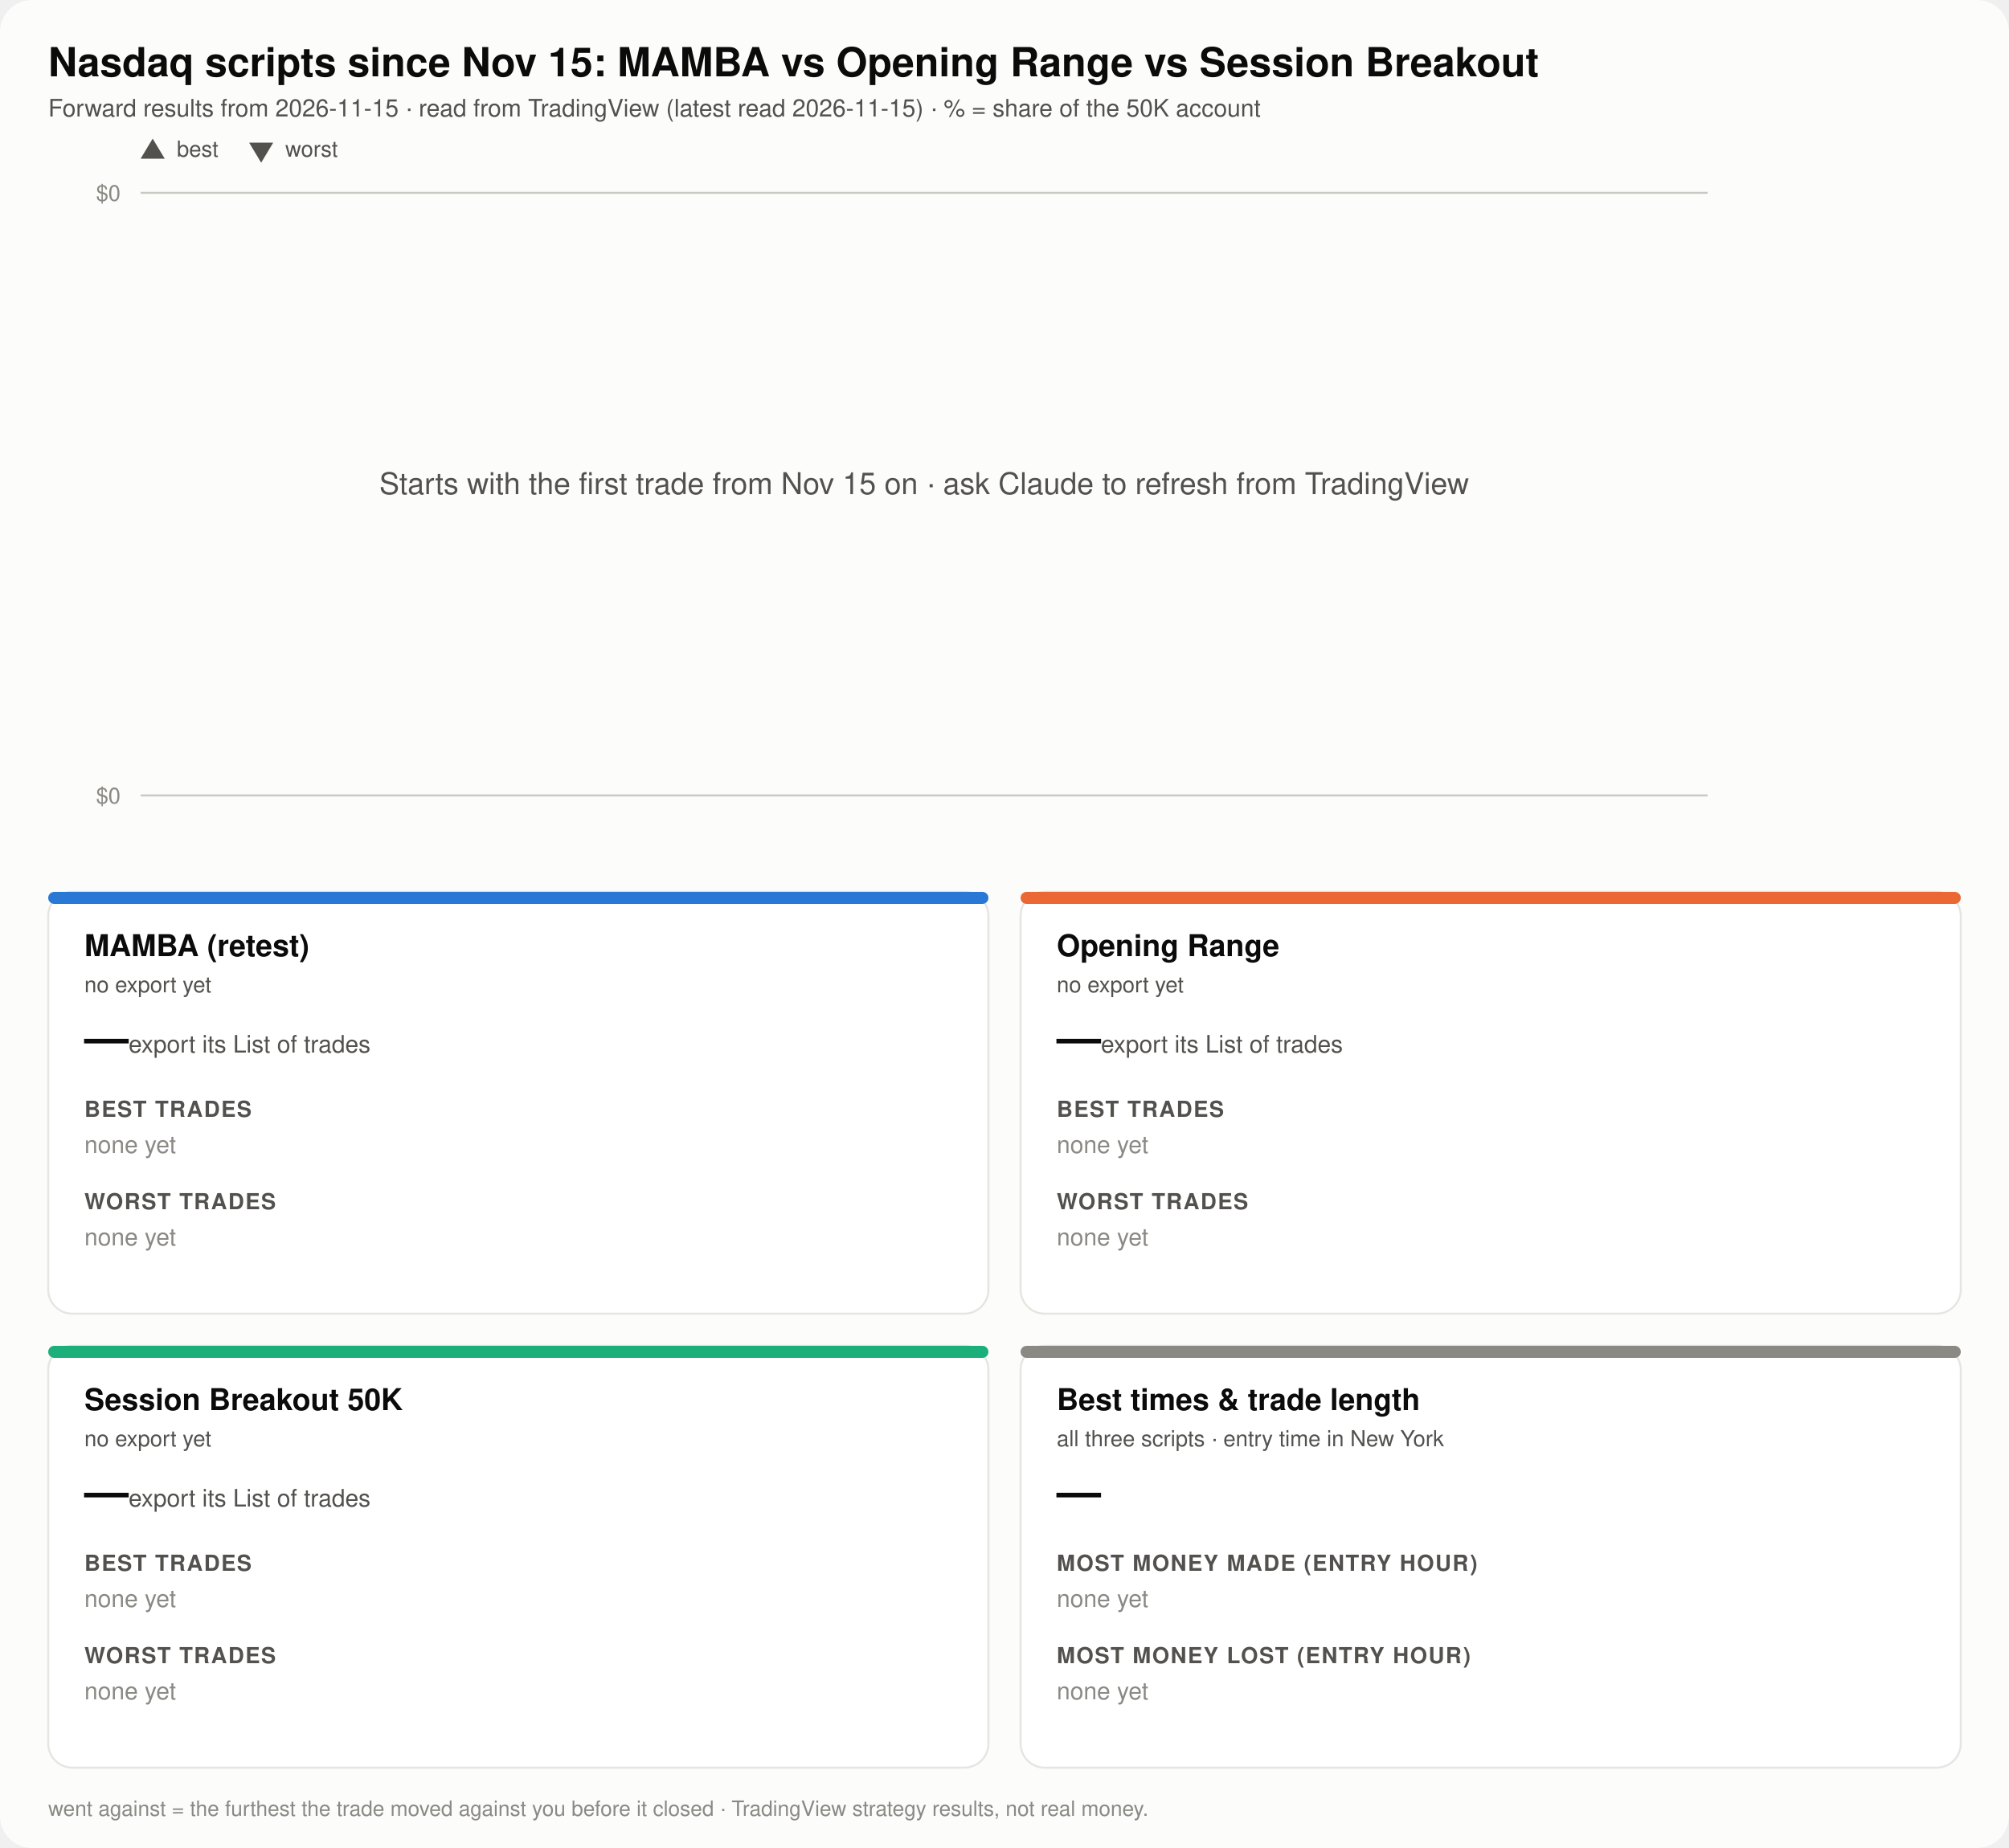
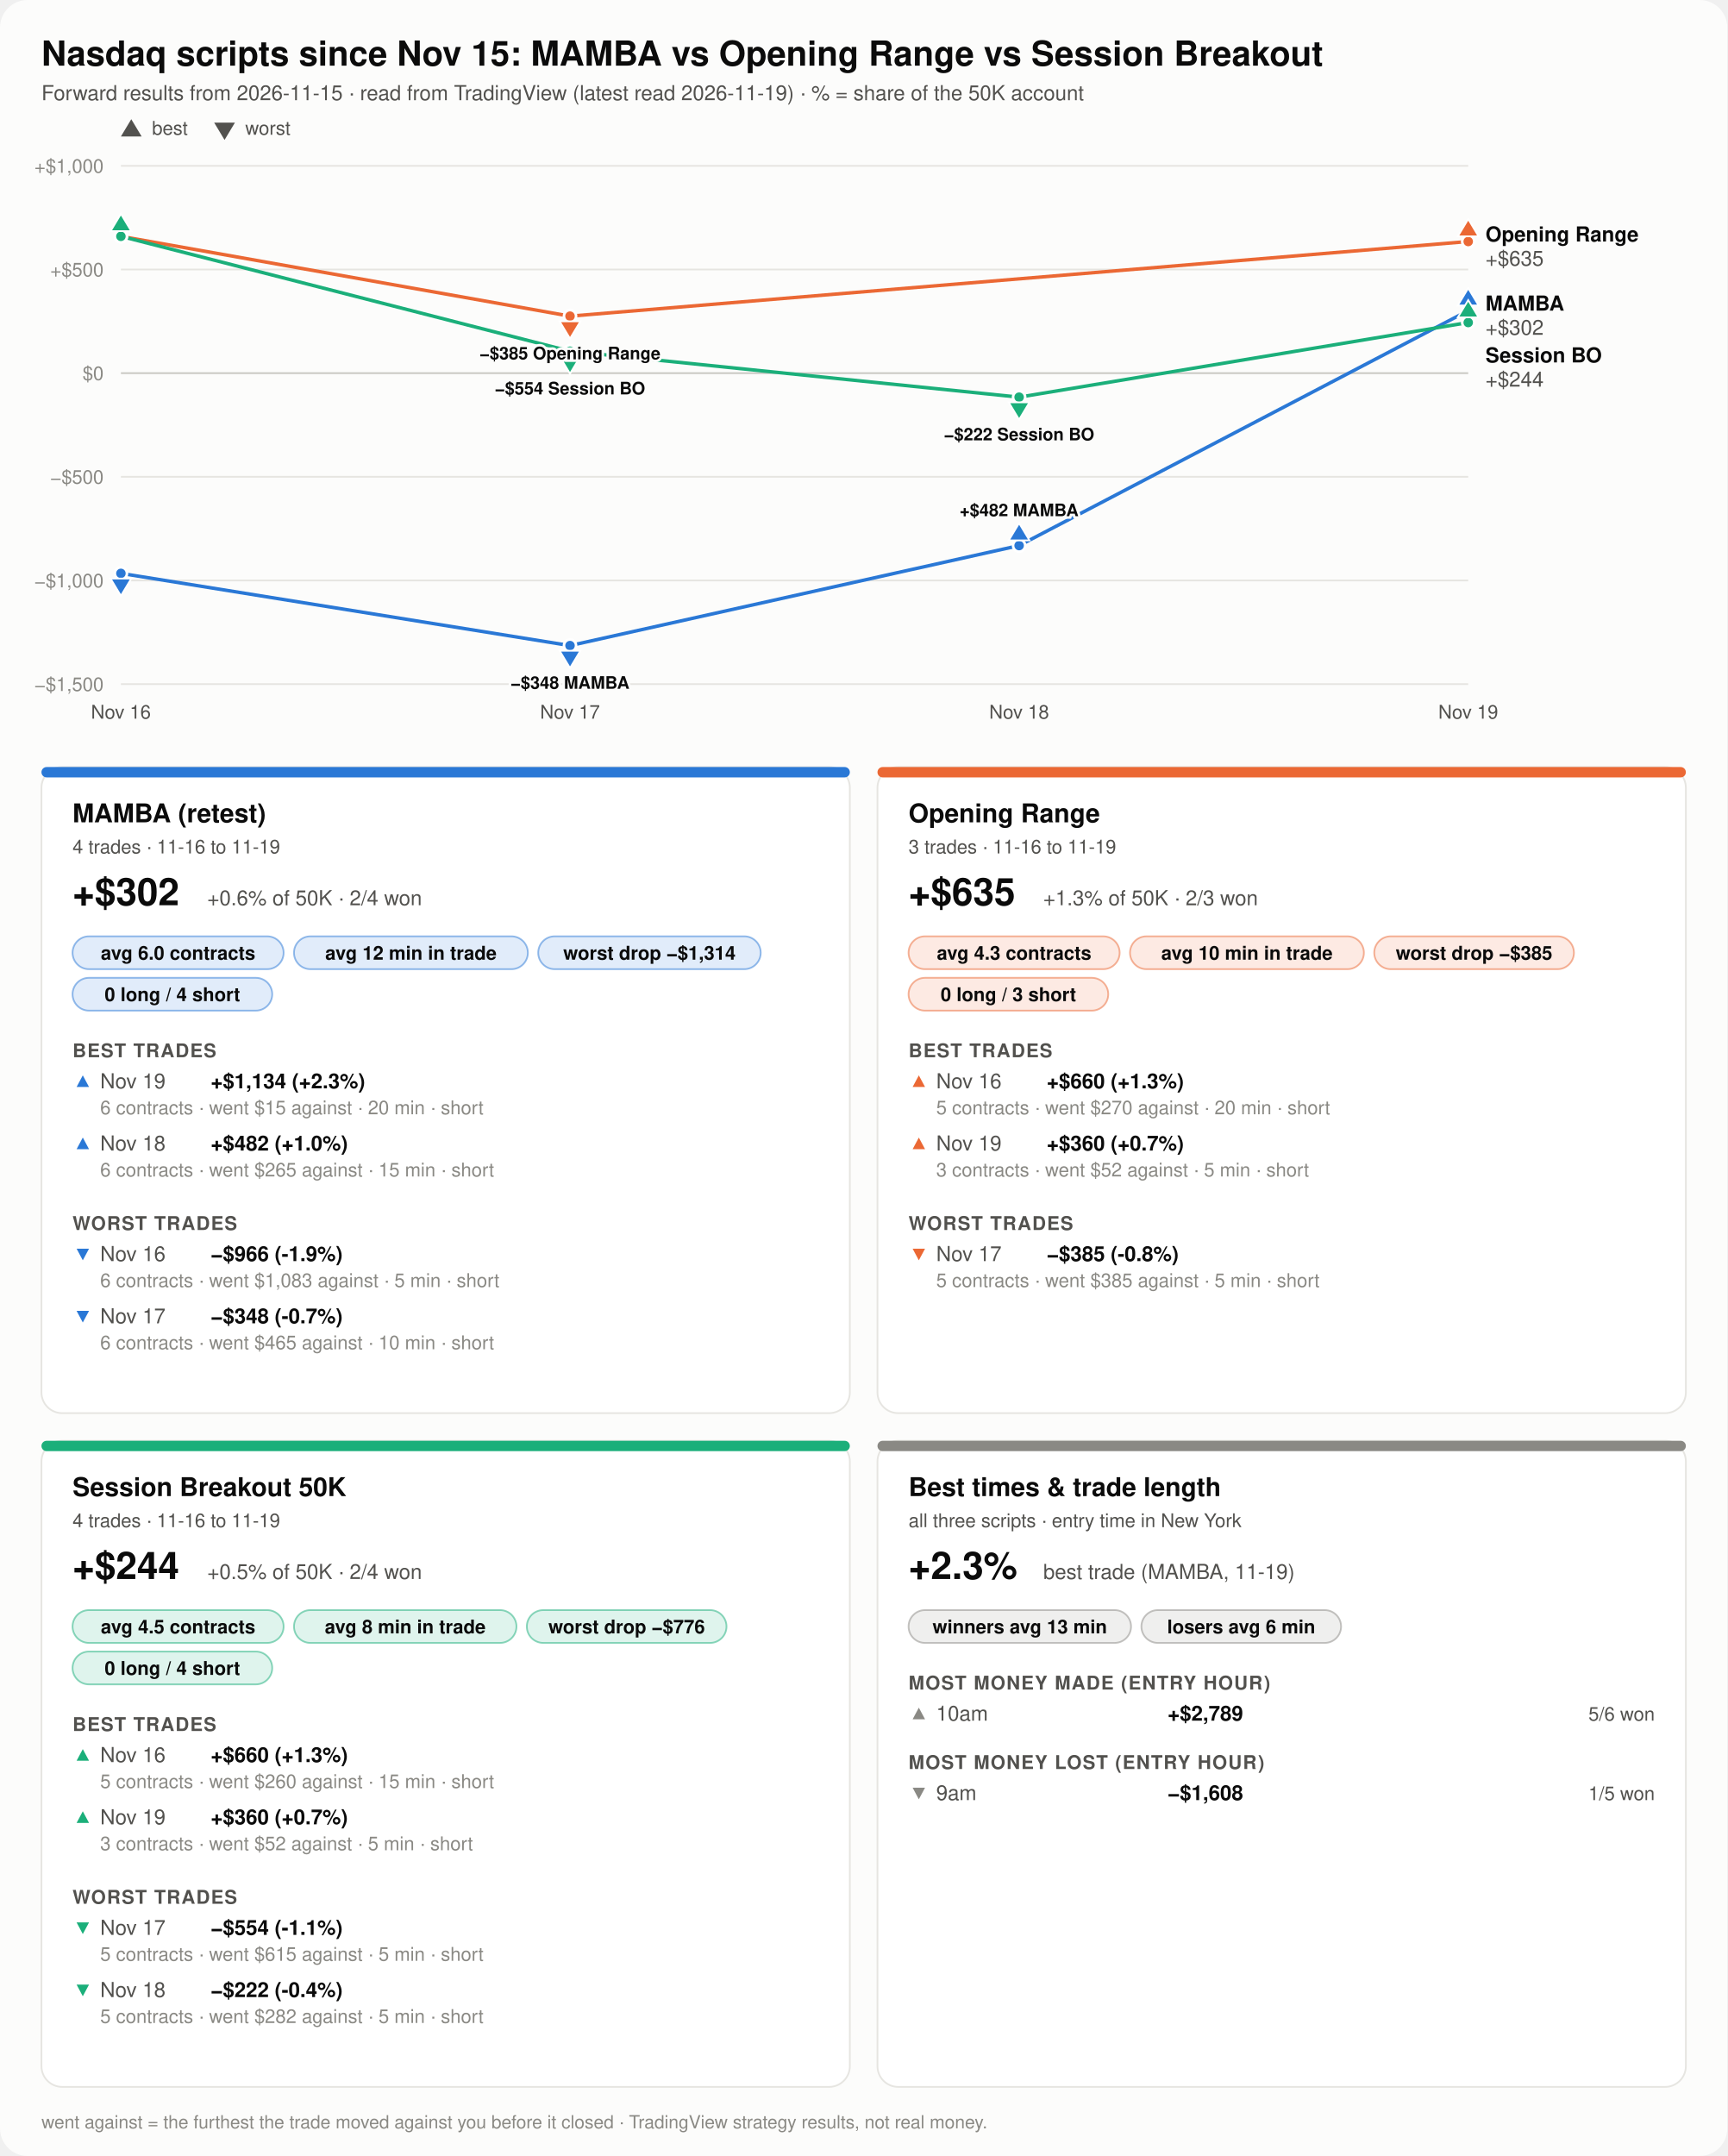
- <svg xmlns="http://www.w3.org/2000/svg" width="1000" height="920" viewBox="0 0 1000 920" font-family="-apple-system, Segoe UI, Helvetica, Arial, sans-serif">
-   <rect width="1000" height="920" rx="16" fill="#fcfcfb" />
+ <svg xmlns="http://www.w3.org/2000/svg" width="1000" height="1248" viewBox="0 0 1000 1248" font-family="-apple-system, Segoe UI, Helvetica, Arial, sans-serif">
+   <rect width="1000" height="1248" rx="16" fill="#fcfcfb" />
  <text x="24" y="38" font-size="20" font-weight="700" fill="#0b0b0b">Nasdaq scripts since Nov 15: MAMBA vs Opening Range vs Session Breakout</text>
-   <text x="24" y="58" font-size="12" fill="#52514e">Forward results from 2026-11-15 · read from TradingView (latest read 2026-11-15) · % = share of the 50K account</text>
-   <line x1="70" x2="850" y1="396.0" y2="396.0" stroke="#c9c8c3" stroke-width="1" />
-   <text x="60" y="400.0" text-anchor="end" font-size="11" fill="#8a8984">$0</text>
-   <line x1="70" x2="850" y1="96.0" y2="96.0" stroke="#c9c8c3" stroke-width="1" />
-   <text x="60" y="100.0" text-anchor="end" font-size="11" fill="#8a8984">$0</text>
-   <line x1="70" x2="850" y1="-204.0" y2="-204.0" stroke="#c9c8c3" stroke-width="1" />
-   <text x="60" y="-200.0" text-anchor="end" font-size="11" fill="#8a8984">$0</text>
-   <line x1="70" x2="850" y1="-504.0" y2="-504.0" stroke="#c9c8c3" stroke-width="1" />
-   <text x="60" y="-500.0" text-anchor="end" font-size="11" fill="#8a8984">$0</text>
-   <line x1="70" x2="850" y1="-804.0" y2="-804.0" stroke="#c9c8c3" stroke-width="1" />
-   <text x="60" y="-800.0" text-anchor="end" font-size="11" fill="#8a8984">$0</text>
-   <line x1="70" x2="850" y1="-1104.0" y2="-1104.0" stroke="#c9c8c3" stroke-width="1" />
-   <text x="60" y="-1100.0" text-anchor="end" font-size="11" fill="#8a8984">$0</text>
-   <line x1="70" x2="850" y1="-1404.0" y2="-1404.0" stroke="#e6e5e1" stroke-width="1" />
-   <text x="60" y="-1400.0" text-anchor="end" font-size="11" fill="#8a8984">$0</text>
-   <text x="460.0" y="246.0" text-anchor="middle" font-size="15" fill="#52514e">Starts with the first trade from Nov 15 on · ask Claude to refresh from TradingView</text>
+   <text x="24" y="58" font-size="12" fill="#52514e">Forward results from 2026-11-15 · read from TradingView (latest read 2026-11-19) · % = share of the 50K account</text>
+   <line x1="70" x2="850" y1="396.0" y2="396.0" stroke="#e6e5e1" stroke-width="1" />
+   <text x="60" y="400.0" text-anchor="end" font-size="11" fill="#8a8984">−$1,500</text>
+   <line x1="70" x2="850" y1="336.0" y2="336.0" stroke="#e6e5e1" stroke-width="1" />
+   <text x="60" y="340.0" text-anchor="end" font-size="11" fill="#8a8984">−$1,000</text>
+   <line x1="70" x2="850" y1="276.0" y2="276.0" stroke="#e6e5e1" stroke-width="1" />
+   <text x="60" y="280.0" text-anchor="end" font-size="11" fill="#8a8984">−$500</text>
+   <line x1="70" x2="850" y1="216.0" y2="216.0" stroke="#c9c8c3" stroke-width="1" />
+   <text x="60" y="220.0" text-anchor="end" font-size="11" fill="#8a8984">$0</text>
+   <line x1="70" x2="850" y1="156.0" y2="156.0" stroke="#e6e5e1" stroke-width="1" />
+   <text x="60" y="160.0" text-anchor="end" font-size="11" fill="#8a8984">+$500</text>
+   <line x1="70" x2="850" y1="96.0" y2="96.0" stroke="#e6e5e1" stroke-width="1" />
+   <text x="60" y="100.0" text-anchor="end" font-size="11" fill="#8a8984">+$1,000</text>
+   <text x="70.0" y="416" text-anchor="middle" font-size="11" fill="#52514e">Nov 16</text>
+   <text x="330.0" y="416" text-anchor="middle" font-size="11" fill="#52514e">Nov 17</text>
+   <text x="590.0" y="416" text-anchor="middle" font-size="11" fill="#52514e">Nov 18</text>
+   <text x="850.0" y="416" text-anchor="middle" font-size="11" fill="#52514e">Nov 19</text>
+   <path d="M70.0,331.9 L330.0,373.7 L590.0,315.8 L850.0,179.8" fill="none" stroke="#2a78d6" stroke-width="2" stroke-linejoin="round" stroke-linecap="round" />
+   <path d="M70.0,136.8 L330.0,183.0 L850.0,139.8" fill="none" stroke="#eb6834" stroke-width="2" stroke-linejoin="round" stroke-linecap="round" />
+   <path d="M70.0,136.8 L330.0,203.3 L590.0,229.9 L850.0,186.7" fill="none" stroke="#1baf7a" stroke-width="2" stroke-linejoin="round" stroke-linecap="round" />
+   <circle cx="850.0" cy="139.8" r="3.5" fill="#eb6834" />
+   <text x="860" y="139.8" font-size="12" font-weight="700" fill="#0b0b0b">Opening Range</text>
+   <text x="860" y="153.8" font-size="12" fill="#52514e">+$635</text>
+   <circle cx="850.0" cy="179.8" r="3.5" fill="#2a78d6" />
+   <text x="860" y="179.8" font-size="12" font-weight="700" fill="#0b0b0b">MAMBA</text>
+   <text x="860" y="193.8" font-size="12" fill="#52514e">+$302</text>
+   <circle cx="850.0" cy="186.7" r="3.5" fill="#1baf7a" />
+   <text x="860" y="209.8" font-size="12" font-weight="700" fill="#0b0b0b">Session BO</text>
+   <text x="860" y="223.8" font-size="12" fill="#52514e">+$244</text>
+   <circle cx="850.0" cy="179.8" r="3.5" fill="#2a78d6" stroke="#fff" stroke-width="1.5" />
+   <polygon points="850.0,166.8 844.0,176.8 856.0,176.8" fill="#2a78d6" stroke="#fff" stroke-width="1" />
+   <circle cx="590.0" cy="315.8" r="3.5" fill="#2a78d6" stroke="#fff" stroke-width="1.5" />
+   <polygon points="590.0,302.8 584.0,312.8 596.0,312.8" fill="#2a78d6" stroke="#fff" stroke-width="1" />
+   <circle cx="70.0" cy="331.9" r="3.5" fill="#2a78d6" stroke="#fff" stroke-width="1.5" />
+   <polygon points="70.0,344.9 64.0,334.9 76.0,334.9" fill="#2a78d6" stroke="#fff" stroke-width="1" />
+   <circle cx="330.0" cy="373.7" r="3.5" fill="#2a78d6" stroke="#fff" stroke-width="1.5" />
+   <polygon points="330.0,386.7 324.0,376.7 336.0,376.7" fill="#2a78d6" stroke="#fff" stroke-width="1" />
+   <circle cx="70.0" cy="136.8" r="3.5" fill="#eb6834" stroke="#fff" stroke-width="1.5" />
+   <polygon points="70.0,123.8 64.0,133.8 76.0,133.8" fill="#eb6834" stroke="#fff" stroke-width="1" />
+   <circle cx="850.0" cy="139.8" r="3.5" fill="#eb6834" stroke="#fff" stroke-width="1.5" />
+   <polygon points="850.0,126.8 844.0,136.8 856.0,136.8" fill="#eb6834" stroke="#fff" stroke-width="1" />
+   <circle cx="330.0" cy="183.0" r="3.5" fill="#eb6834" stroke="#fff" stroke-width="1.5" />
+   <polygon points="330.0,196.0 324.0,186.0 336.0,186.0" fill="#eb6834" stroke="#fff" stroke-width="1" />
+   <circle cx="70.0" cy="136.8" r="3.5" fill="#1baf7a" stroke="#fff" stroke-width="1.5" />
+   <polygon points="70.0,123.8 64.0,133.8 76.0,133.8" fill="#1baf7a" stroke="#fff" stroke-width="1" />
+   <circle cx="850.0" cy="186.7" r="3.5" fill="#1baf7a" stroke="#fff" stroke-width="1.5" />
+   <polygon points="850.0,173.7 844.0,183.7 856.0,183.7" fill="#1baf7a" stroke="#fff" stroke-width="1" />
+   <circle cx="330.0" cy="203.3" r="3.5" fill="#1baf7a" stroke="#fff" stroke-width="1.5" />
+   <polygon points="330.0,216.3 324.0,206.3 336.0,206.3" fill="#1baf7a" stroke="#fff" stroke-width="1" />
+   <circle cx="590.0" cy="229.9" r="3.5" fill="#1baf7a" stroke="#fff" stroke-width="1.5" />
+   <polygon points="590.0,242.9 584.0,232.9 596.0,232.9" fill="#1baf7a" stroke="#fff" stroke-width="1" />
+   <text x="590.0" y="298.8" text-anchor="middle" font-size="10" font-weight="600" fill="#0b0b0b" stroke="#fcfcfb" stroke-width="3" paint-order="stroke">+$482 MAMBA</text>
+   <text x="330.0" y="398.7" text-anchor="middle" font-size="10" font-weight="600" fill="#0b0b0b" stroke="#fcfcfb" stroke-width="3" paint-order="stroke">−$348 MAMBA</text>
+   <text x="330.0" y="208.0" text-anchor="middle" font-size="10" font-weight="600" fill="#0b0b0b" stroke="#fcfcfb" stroke-width="3" paint-order="stroke">−$385 Opening Range</text>
+   <text x="330.0" y="228.3" text-anchor="middle" font-size="10" font-weight="600" fill="#0b0b0b" stroke="#fcfcfb" stroke-width="3" paint-order="stroke">−$554 Session BO</text>
+   <text x="590.0" y="254.9" text-anchor="middle" font-size="10" font-weight="600" fill="#0b0b0b" stroke="#fcfcfb" stroke-width="3" paint-order="stroke">−$222 Session BO</text>
  <polygon points="76,69 70,79 82,79" fill="#52514e" />
  <text x="88" y="78" font-size="11" fill="#52514e">best</text>
  <polygon points="130,81 124,71 136,71" fill="#52514e" />
  <text x="142" y="78" font-size="11" fill="#52514e">worst</text>
-   <rect x="24.0" y="444" width="468.0" height="210" rx="12" fill="#ffffff" stroke="#e6e5e1" />
+   <rect x="24.0" y="444" width="468.0" height="374" rx="12" fill="#ffffff" stroke="#e6e5e1" />
  <rect x="24.0" y="444" width="468.0" height="6" rx="3" fill="#2a78d6" />
  <text x="42.0" y="476" font-size="15" font-weight="700" fill="#0b0b0b">MAMBA (retest)</text>
-   <text x="42.0" y="494" font-size="11" fill="#52514e">no export yet</text>
-   <text x="42.0" y="524" font-size="22" font-weight="700" fill="#0b0b0b">—</text>
-   <text x="64.0" y="524" font-size="12" fill="#52514e">export its List of trades</text>
-   <text x="42.0" y="556" font-size="11" font-weight="700" fill="#52514e" letter-spacing="0.6">BEST TRADES</text>
-   <text x="42.0" y="574" font-size="12" fill="#8a8984">none yet</text>
-   <text x="42.0" y="602" font-size="11" font-weight="700" fill="#52514e" letter-spacing="0.6">WORST TRADES</text>
-   <text x="42.0" y="620" font-size="12" fill="#8a8984">none yet</text>
-   <rect x="508.0" y="444" width="468.0" height="210" rx="12" fill="#ffffff" stroke="#e6e5e1" />
+   <text x="42.0" y="494" font-size="11" fill="#52514e">4 trades · 11-16 to 11-19</text>
+   <text x="42.0" y="524" font-size="22" font-weight="700" fill="#0b0b0b">+$302</text>
+   <text x="120.0" y="524" font-size="12" fill="#52514e">+0.6% of 50K · 2/4 won</text>
+   <rect x="42.0" y="542" width="122.2" height="19" rx="9.5" fill="#2a78d6" fill-opacity="0.14" stroke="#2a78d6" stroke-opacity="0.5" />
+   <text x="103.1" y="555.5" text-anchor="middle" font-size="11" font-weight="600" fill="#0b0b0b">avg 6.0 contracts</text>
+   <rect x="170.2" y="542" width="135.4" height="19" rx="9.5" fill="#2a78d6" fill-opacity="0.14" stroke="#2a78d6" stroke-opacity="0.5" />
+   <text x="237.9" y="555.5" text-anchor="middle" font-size="11" font-weight="600" fill="#0b0b0b">avg 12 min in trade</text>
+   <rect x="311.6" y="542" width="128.8" height="19" rx="9.5" fill="#2a78d6" fill-opacity="0.14" stroke="#2a78d6" stroke-opacity="0.5" />
+   <text x="376.0" y="555.5" text-anchor="middle" font-size="11" font-weight="600" fill="#0b0b0b">worst drop −$1,314</text>
+   <rect x="42.0" y="566" width="115.6" height="19" rx="9.5" fill="#2a78d6" fill-opacity="0.14" stroke="#2a78d6" stroke-opacity="0.5" />
+   <text x="99.8" y="579.5" text-anchor="middle" font-size="11" font-weight="600" fill="#0b0b0b">0 long / 4 short</text>
+   <text x="42.0" y="612" font-size="11" font-weight="700" fill="#52514e" letter-spacing="0.6">BEST TRADES</text>
+   <text x="42.0" y="630" font-size="12" fill="#2a78d6">▲</text>
+   <text x="58.0" y="630" font-size="12" fill="#52514e">Nov 19</text>
+   <text x="122.0" y="630" font-size="12" font-weight="600" fill="#0b0b0b">+$1,134 (+2.3%)</text>
+   <text x="58.0" y="645" font-size="11" fill="#8a8984">6 contracts · went $15 against · 20 min · short</text>
+   <text x="42.0" y="666" font-size="12" fill="#2a78d6">▲</text>
+   <text x="58.0" y="666" font-size="12" fill="#52514e">Nov 18</text>
+   <text x="122.0" y="666" font-size="12" font-weight="600" fill="#0b0b0b">+$482 (+1.0%)</text>
+   <text x="58.0" y="681" font-size="11" fill="#8a8984">6 contracts · went $265 against · 15 min · short</text>
+   <text x="42.0" y="712" font-size="11" font-weight="700" fill="#52514e" letter-spacing="0.6">WORST TRADES</text>
+   <text x="42.0" y="730" font-size="12" fill="#2a78d6">▼</text>
+   <text x="58.0" y="730" font-size="12" fill="#52514e">Nov 16</text>
+   <text x="122.0" y="730" font-size="12" font-weight="600" fill="#0b0b0b">−$966 (-1.9%)</text>
+   <text x="58.0" y="745" font-size="11" fill="#8a8984">6 contracts · went $1,083 against · 5 min · short</text>
+   <text x="42.0" y="766" font-size="12" fill="#2a78d6">▼</text>
+   <text x="58.0" y="766" font-size="12" fill="#52514e">Nov 17</text>
+   <text x="122.0" y="766" font-size="12" font-weight="600" fill="#0b0b0b">−$348 (-0.7%)</text>
+   <text x="58.0" y="781" font-size="11" fill="#8a8984">6 contracts · went $465 against · 10 min · short</text>
+   <rect x="508.0" y="444" width="468.0" height="374" rx="12" fill="#ffffff" stroke="#e6e5e1" />
  <rect x="508.0" y="444" width="468.0" height="6" rx="3" fill="#eb6834" />
  <text x="526.0" y="476" font-size="15" font-weight="700" fill="#0b0b0b">Opening Range</text>
-   <text x="526.0" y="494" font-size="11" fill="#52514e">no export yet</text>
-   <text x="526.0" y="524" font-size="22" font-weight="700" fill="#0b0b0b">—</text>
-   <text x="548.0" y="524" font-size="12" fill="#52514e">export its List of trades</text>
-   <text x="526.0" y="556" font-size="11" font-weight="700" fill="#52514e" letter-spacing="0.6">BEST TRADES</text>
-   <text x="526.0" y="574" font-size="12" fill="#8a8984">none yet</text>
-   <text x="526.0" y="602" font-size="11" font-weight="700" fill="#52514e" letter-spacing="0.6">WORST TRADES</text>
-   <text x="526.0" y="620" font-size="12" fill="#8a8984">none yet</text>
-   <rect x="24.0" y="670" width="468.0" height="210" rx="12" fill="#ffffff" stroke="#e6e5e1" />
-   <rect x="24.0" y="670" width="468.0" height="6" rx="3" fill="#1baf7a" />
-   <text x="42.0" y="702" font-size="15" font-weight="700" fill="#0b0b0b">Session Breakout 50K</text>
-   <text x="42.0" y="720" font-size="11" fill="#52514e">no export yet</text>
-   <text x="42.0" y="750" font-size="22" font-weight="700" fill="#0b0b0b">—</text>
-   <text x="64.0" y="750" font-size="12" fill="#52514e">export its List of trades</text>
-   <text x="42.0" y="782" font-size="11" font-weight="700" fill="#52514e" letter-spacing="0.6">BEST TRADES</text>
-   <text x="42.0" y="800" font-size="12" fill="#8a8984">none yet</text>
-   <text x="42.0" y="828" font-size="11" font-weight="700" fill="#52514e" letter-spacing="0.6">WORST TRADES</text>
-   <text x="42.0" y="846" font-size="12" fill="#8a8984">none yet</text>
-   <rect x="508.0" y="670" width="468.0" height="210" rx="12" fill="#ffffff" stroke="#e6e5e1" />
-   <rect x="508.0" y="670" width="468.0" height="6" rx="3" fill="#8a8984" />
-   <text x="526.0" y="702" font-size="15" font-weight="700" fill="#0b0b0b">Best times &amp; trade length</text>
-   <text x="526.0" y="720" font-size="11" fill="#52514e">all three scripts · entry time in New York</text>
-   <text x="526.0" y="750" font-size="22" font-weight="700" fill="#0b0b0b">—</text>
-   <text x="548.0" y="750" font-size="12" fill="#52514e" />
-   <text x="526.0" y="782" font-size="11" font-weight="700" fill="#52514e" letter-spacing="0.6">MOST MONEY MADE (ENTRY HOUR)</text>
-   <text x="526.0" y="800" font-size="12" fill="#8a8984">none yet</text>
-   <text x="526.0" y="828" font-size="11" font-weight="700" fill="#52514e" letter-spacing="0.6">MOST MONEY LOST (ENTRY HOUR)</text>
-   <text x="526.0" y="846" font-size="12" fill="#8a8984">none yet</text>
-   <text x="24" y="904" font-size="10.5" fill="#8a8984">went against = the furthest the trade moved against you before it closed · TradingView strategy results, not real money.</text>
+   <text x="526.0" y="494" font-size="11" fill="#52514e">3 trades · 11-16 to 11-19</text>
+   <text x="526.0" y="524" font-size="22" font-weight="700" fill="#0b0b0b">+$635</text>
+   <text x="604.0" y="524" font-size="12" fill="#52514e">+1.3% of 50K · 2/3 won</text>
+   <rect x="526.0" y="542" width="122.2" height="19" rx="9.5" fill="#eb6834" fill-opacity="0.14" stroke="#eb6834" stroke-opacity="0.5" />
+   <text x="587.1" y="555.5" text-anchor="middle" font-size="11" font-weight="600" fill="#0b0b0b">avg 4.3 contracts</text>
+   <rect x="654.2" y="542" width="135.4" height="19" rx="9.5" fill="#eb6834" fill-opacity="0.14" stroke="#eb6834" stroke-opacity="0.5" />
+   <text x="721.9" y="555.5" text-anchor="middle" font-size="11" font-weight="600" fill="#0b0b0b">avg 10 min in trade</text>
+   <rect x="795.6" y="542" width="115.6" height="19" rx="9.5" fill="#eb6834" fill-opacity="0.14" stroke="#eb6834" stroke-opacity="0.5" />
+   <text x="853.4" y="555.5" text-anchor="middle" font-size="11" font-weight="600" fill="#0b0b0b">worst drop −$385</text>
+   <rect x="526.0" y="566" width="115.6" height="19" rx="9.5" fill="#eb6834" fill-opacity="0.14" stroke="#eb6834" stroke-opacity="0.5" />
+   <text x="583.8" y="579.5" text-anchor="middle" font-size="11" font-weight="600" fill="#0b0b0b">0 long / 3 short</text>
+   <text x="526.0" y="612" font-size="11" font-weight="700" fill="#52514e" letter-spacing="0.6">BEST TRADES</text>
+   <text x="526.0" y="630" font-size="12" fill="#eb6834">▲</text>
+   <text x="542.0" y="630" font-size="12" fill="#52514e">Nov 16</text>
+   <text x="606.0" y="630" font-size="12" font-weight="600" fill="#0b0b0b">+$660 (+1.3%)</text>
+   <text x="542.0" y="645" font-size="11" fill="#8a8984">5 contracts · went $270 against · 20 min · short</text>
+   <text x="526.0" y="666" font-size="12" fill="#eb6834">▲</text>
+   <text x="542.0" y="666" font-size="12" fill="#52514e">Nov 19</text>
+   <text x="606.0" y="666" font-size="12" font-weight="600" fill="#0b0b0b">+$360 (+0.7%)</text>
+   <text x="542.0" y="681" font-size="11" fill="#8a8984">3 contracts · went $52 against · 5 min · short</text>
+   <text x="526.0" y="712" font-size="11" font-weight="700" fill="#52514e" letter-spacing="0.6">WORST TRADES</text>
+   <text x="526.0" y="730" font-size="12" fill="#eb6834">▼</text>
+   <text x="542.0" y="730" font-size="12" fill="#52514e">Nov 17</text>
+   <text x="606.0" y="730" font-size="12" font-weight="600" fill="#0b0b0b">−$385 (-0.8%)</text>
+   <text x="542.0" y="745" font-size="11" fill="#8a8984">5 contracts · went $385 against · 5 min · short</text>
+   <rect x="24.0" y="834" width="468.0" height="374" rx="12" fill="#ffffff" stroke="#e6e5e1" />
+   <rect x="24.0" y="834" width="468.0" height="6" rx="3" fill="#1baf7a" />
+   <text x="42.0" y="866" font-size="15" font-weight="700" fill="#0b0b0b">Session Breakout 50K</text>
+   <text x="42.0" y="884" font-size="11" fill="#52514e">4 trades · 11-16 to 11-19</text>
+   <text x="42.0" y="914" font-size="22" font-weight="700" fill="#0b0b0b">+$244</text>
+   <text x="120.0" y="914" font-size="12" fill="#52514e">+0.5% of 50K · 2/4 won</text>
+   <rect x="42.0" y="932" width="122.2" height="19" rx="9.5" fill="#1baf7a" fill-opacity="0.14" stroke="#1baf7a" stroke-opacity="0.5" />
+   <text x="103.1" y="945.5" text-anchor="middle" font-size="11" font-weight="600" fill="#0b0b0b">avg 4.5 contracts</text>
+   <rect x="170.2" y="932" width="128.8" height="19" rx="9.5" fill="#1baf7a" fill-opacity="0.14" stroke="#1baf7a" stroke-opacity="0.5" />
+   <text x="234.6" y="945.5" text-anchor="middle" font-size="11" font-weight="600" fill="#0b0b0b">avg 8 min in trade</text>
+   <rect x="305.0" y="932" width="115.6" height="19" rx="9.5" fill="#1baf7a" fill-opacity="0.14" stroke="#1baf7a" stroke-opacity="0.5" />
+   <text x="362.8" y="945.5" text-anchor="middle" font-size="11" font-weight="600" fill="#0b0b0b">worst drop −$776</text>
+   <rect x="42.0" y="956" width="115.6" height="19" rx="9.5" fill="#1baf7a" fill-opacity="0.14" stroke="#1baf7a" stroke-opacity="0.5" />
+   <text x="99.8" y="969.5" text-anchor="middle" font-size="11" font-weight="600" fill="#0b0b0b">0 long / 4 short</text>
+   <text x="42.0" y="1002" font-size="11" font-weight="700" fill="#52514e" letter-spacing="0.6">BEST TRADES</text>
+   <text x="42.0" y="1020" font-size="12" fill="#1baf7a">▲</text>
+   <text x="58.0" y="1020" font-size="12" fill="#52514e">Nov 16</text>
+   <text x="122.0" y="1020" font-size="12" font-weight="600" fill="#0b0b0b">+$660 (+1.3%)</text>
+   <text x="58.0" y="1035" font-size="11" fill="#8a8984">5 contracts · went $260 against · 15 min · short</text>
+   <text x="42.0" y="1056" font-size="12" fill="#1baf7a">▲</text>
+   <text x="58.0" y="1056" font-size="12" fill="#52514e">Nov 19</text>
+   <text x="122.0" y="1056" font-size="12" font-weight="600" fill="#0b0b0b">+$360 (+0.7%)</text>
+   <text x="58.0" y="1071" font-size="11" fill="#8a8984">3 contracts · went $52 against · 5 min · short</text>
+   <text x="42.0" y="1102" font-size="11" font-weight="700" fill="#52514e" letter-spacing="0.6">WORST TRADES</text>
+   <text x="42.0" y="1120" font-size="12" fill="#1baf7a">▼</text>
+   <text x="58.0" y="1120" font-size="12" fill="#52514e">Nov 17</text>
+   <text x="122.0" y="1120" font-size="12" font-weight="600" fill="#0b0b0b">−$554 (-1.1%)</text>
+   <text x="58.0" y="1135" font-size="11" fill="#8a8984">5 contracts · went $615 against · 5 min · short</text>
+   <text x="42.0" y="1156" font-size="12" fill="#1baf7a">▼</text>
+   <text x="58.0" y="1156" font-size="12" fill="#52514e">Nov 18</text>
+   <text x="122.0" y="1156" font-size="12" font-weight="600" fill="#0b0b0b">−$222 (-0.4%)</text>
+   <text x="58.0" y="1171" font-size="11" fill="#8a8984">5 contracts · went $282 against · 5 min · short</text>
+   <rect x="508.0" y="834" width="468.0" height="374" rx="12" fill="#ffffff" stroke="#e6e5e1" />
+   <rect x="508.0" y="834" width="468.0" height="6" rx="3" fill="#8a8984" />
+   <text x="526.0" y="866" font-size="15" font-weight="700" fill="#0b0b0b">Best times &amp; trade length</text>
+   <text x="526.0" y="884" font-size="11" fill="#52514e">all three scripts · entry time in New York</text>
+   <text x="526.0" y="914" font-size="22" font-weight="700" fill="#0b0b0b">+2.3%</text>
+   <text x="604.0" y="914" font-size="12" fill="#52514e">best trade (MAMBA, 11-19)</text>
+   <rect x="526.0" y="932" width="128.8" height="19" rx="9.5" fill="#8a8984" fill-opacity="0.14" stroke="#8a8984" stroke-opacity="0.5" />
+   <text x="590.4" y="945.5" text-anchor="middle" font-size="11" font-weight="600" fill="#0b0b0b">winners avg 13 min</text>
+   <rect x="660.8" y="932" width="115.6" height="19" rx="9.5" fill="#8a8984" fill-opacity="0.14" stroke="#8a8984" stroke-opacity="0.5" />
+   <text x="718.6" y="945.5" text-anchor="middle" font-size="11" font-weight="600" fill="#0b0b0b">losers avg 6 min</text>
+   <text x="526.0" y="978" font-size="11" font-weight="700" fill="#52514e" letter-spacing="0.6">MOST MONEY MADE (ENTRY HOUR)</text>
+   <text x="526.0" y="996" font-size="12" fill="#8a8984">▲</text>
+   <text x="542.0" y="996" font-size="12" fill="#52514e">10am</text>
+   <text x="676.0" y="996" font-size="12" font-weight="600" fill="#0b0b0b">+$2,789</text>
+   <text x="958.0" y="996" text-anchor="end" font-size="11" fill="#52514e">5/6 won</text>
+   <text x="526.0" y="1024" font-size="11" font-weight="700" fill="#52514e" letter-spacing="0.6">MOST MONEY LOST (ENTRY HOUR)</text>
+   <text x="526.0" y="1042" font-size="12" fill="#8a8984">▼</text>
+   <text x="542.0" y="1042" font-size="12" fill="#52514e">9am</text>
+   <text x="676.0" y="1042" font-size="12" font-weight="600" fill="#0b0b0b">−$1,608</text>
+   <text x="958.0" y="1042" text-anchor="end" font-size="11" fill="#52514e">1/5 won</text>
+   <text x="24" y="1232" font-size="10.5" fill="#8a8984">went against = the furthest the trade moved against you before it closed · TradingView strategy results, not real money.</text>
</svg>
